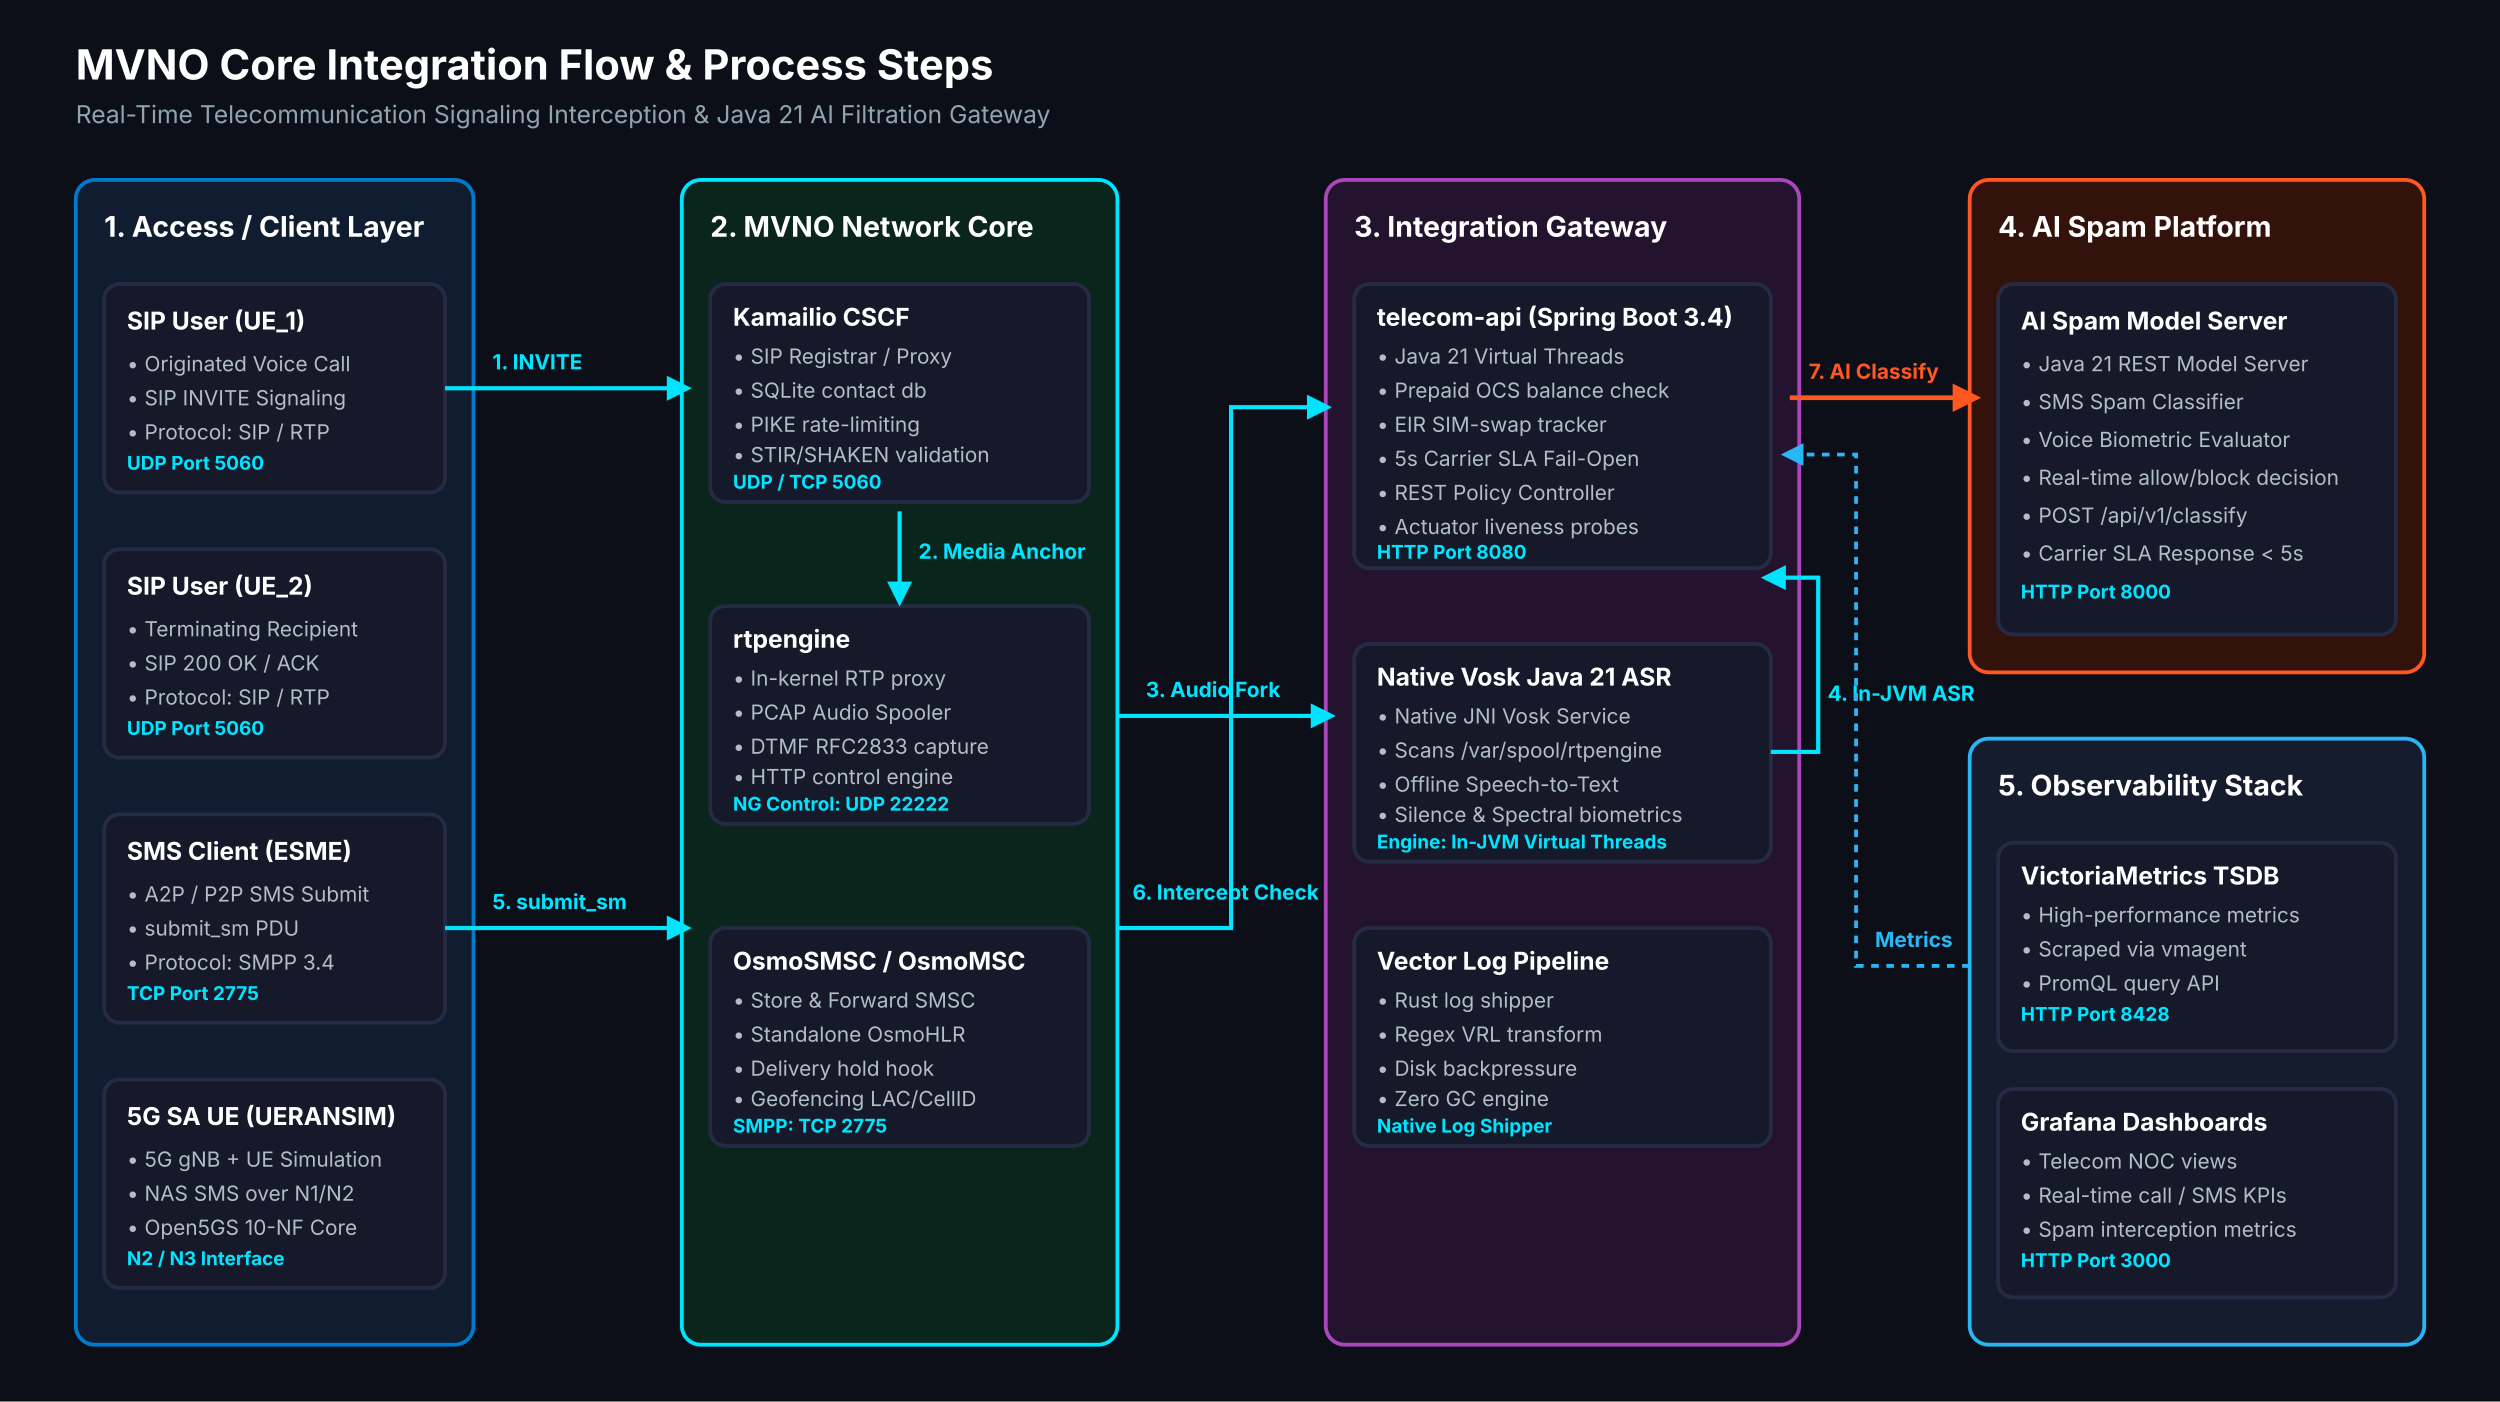
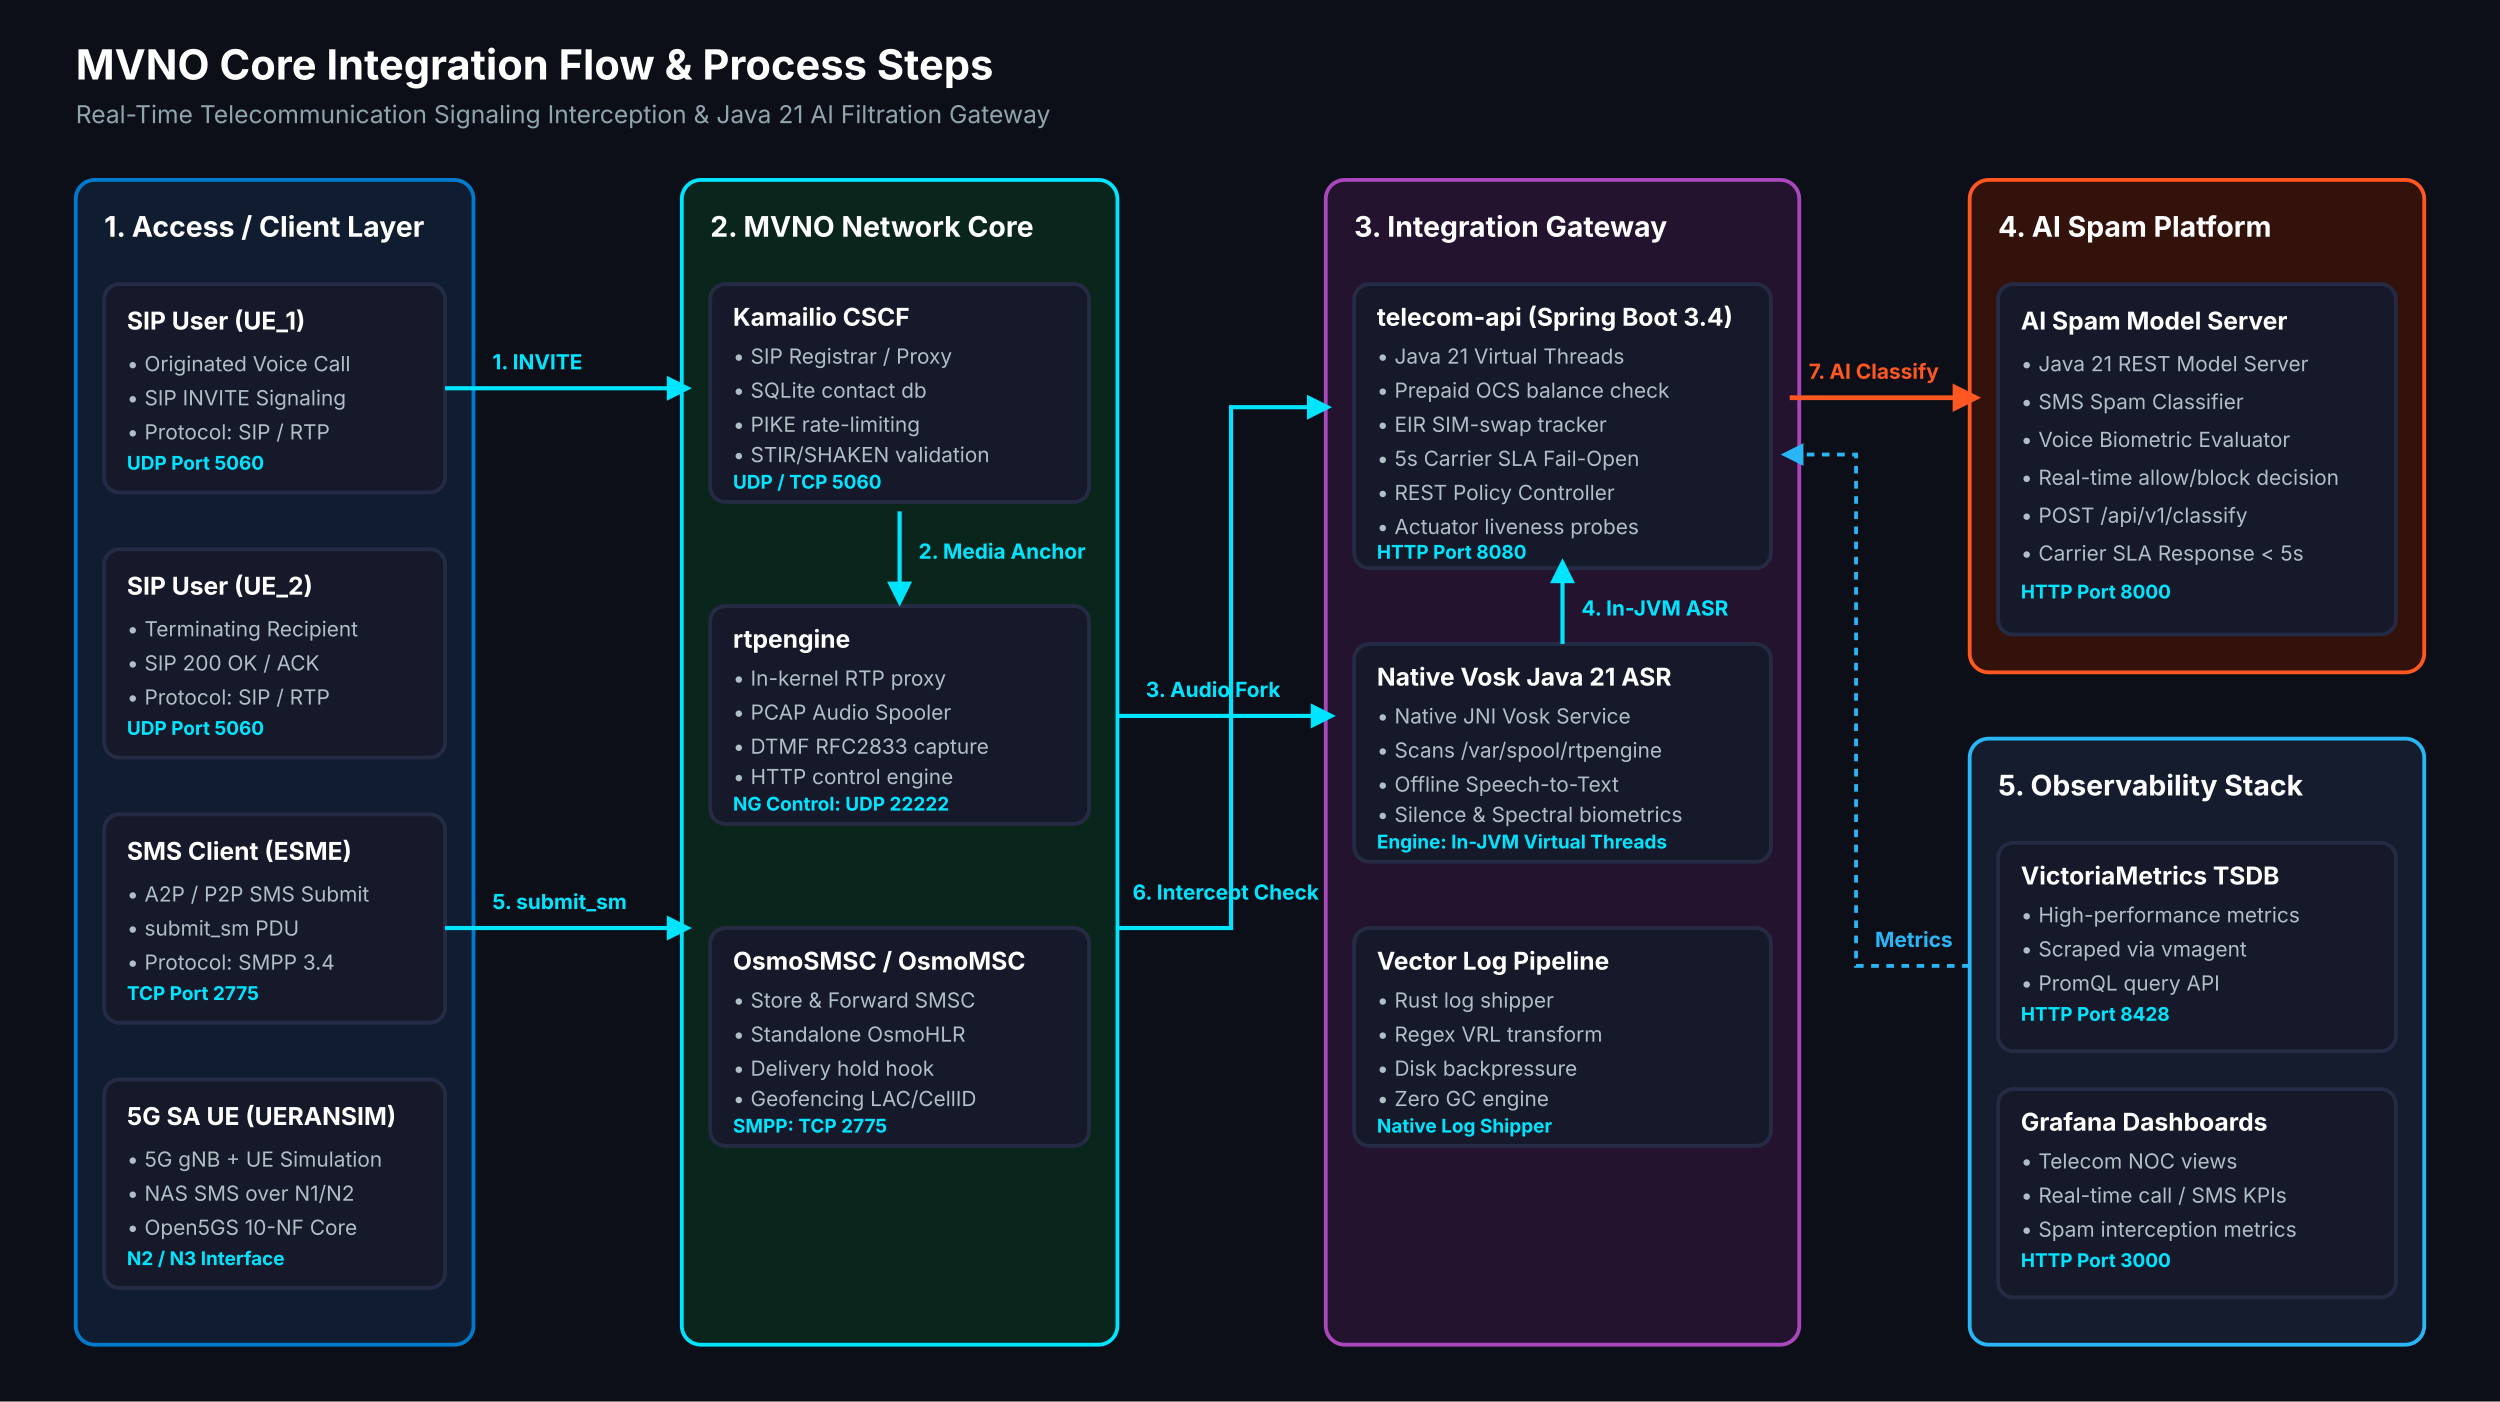
<svg xmlns="http://www.w3.org/2000/svg" viewBox="0 0 1320 740" width="100%" height="100%">
  <defs>
    <style>
      .bg { fill: #0d0f18; }
      .box { fill: #161929; stroke: #262b45; stroke-width: 2; rx: 8; ry: 8; }
      .client-box { fill: #101d30; stroke: #007acc; stroke-width: 2; rx: 10; ry: 10; }
      .core-box { fill: #0a261c; stroke: #00e5ff; stroke-width: 2; rx: 10; ry: 10; }
      .gw-box { fill: #23132e; stroke: #ab47bc; stroke-width: 2; rx: 10; ry: 10; }
      .ai-box { fill: #33120c; stroke: #ff5722; stroke-width: 2; rx: 10; ry: 10; }
      .obs-box { fill: #151c2e; stroke: #29b6f6; stroke-width: 2; rx: 10; ry: 10; }
      
      .text-header { font-family: 'Inter', system-ui, sans-serif; font-size: 15px; font-weight: bold; fill: #ffffff; }
      .text-title { font-family: 'Inter', system-ui, sans-serif; font-size: 13px; font-weight: bold; fill: #ffffff; }
      .text-body { font-family: 'Inter', system-ui, sans-serif; font-size: 11px; fill: #b0bec5; }
      .text-link { font-family: 'Inter', system-ui, sans-serif; font-size: 10px; fill: #00e5ff; font-weight: bold; }
      .text-label { font-family: 'Inter', system-ui, sans-serif; font-size: 11px; font-weight: bold; }
      
      .solid-arrow { stroke: #00e5ff; stroke-width: 2.2; fill: none; }
      .ai-arrow { stroke: #ff5722; stroke-width: 2.5; fill: none; }
      .obs-arrow { stroke: #29b6f6; stroke-width: 2; fill: none; stroke-dasharray: 4,4; }
      
      .marker-cyan { fill: #00e5ff; }
      .marker-orange { fill: #ff5722; }
      .marker-blue { fill: #29b6f6; }
    </style>
    <marker id="arrow-head-cyan" viewBox="0 0 10 10" refX="6" refY="5" markerWidth="6" markerHeight="6" orient="auto-start-reverse">
      <path d="M 0 0 L 10 5 L 0 10 z" class="marker-cyan" />
    </marker>
    <marker id="arrow-head-orange" viewBox="0 0 10 10" refX="6" refY="5" markerWidth="6" markerHeight="6" orient="auto-start-reverse">
      <path d="M 0 0 L 10 5 L 0 10 z" class="marker-orange" />
    </marker>
    <marker id="arrow-head-blue" viewBox="0 0 10 10" refX="6" refY="5" markerWidth="6" markerHeight="6" orient="auto-start-reverse">
      <path d="M 0 0 L 10 5 L 0 10 z" class="marker-blue" />
    </marker>
  </defs>
  <rect width="1320" height="740" class="bg" />
  <text x="40" y="42" font-family="'Inter', sans-serif" font-size="22" font-weight="bold" fill="#ffffff">MVNO Core Integration Flow &amp; Process Steps</text>
  <text x="40" y="65" font-family="'Inter', sans-serif" font-size="13" fill="#90a4ae">Real-Time Telecommunication Signaling Interception &amp; Java 21 AI Filtration Gateway</text>
  <g transform="translate(40, 95)">
    <rect width="210" height="615" class="client-box" />
    <text x="15" y="30" class="text-header">1. Access / Client Layer</text>
    <g transform="translate(15, 55)">
      <rect width="180" height="110" class="box" />
      <text x="12" y="24" class="text-title">SIP User (UE_1)</text>
      <text x="12" y="46" class="text-body">• Originated Voice Call</text>
      <text x="12" y="64" class="text-body">• SIP INVITE Signaling</text>
      <text x="12" y="82" class="text-body">• Protocol: SIP / RTP</text>
      <text x="12" y="98" class="text-link">UDP Port 5060</text>
    </g>
    <g transform="translate(15, 195)">
      <rect width="180" height="110" class="box" />
      <text x="12" y="24" class="text-title">SIP User (UE_2)</text>
      <text x="12" y="46" class="text-body">• Terminating Recipient</text>
      <text x="12" y="64" class="text-body">• SIP 200 OK / ACK</text>
      <text x="12" y="82" class="text-body">• Protocol: SIP / RTP</text>
      <text x="12" y="98" class="text-link">UDP Port 5060</text>
    </g>
    <g transform="translate(15, 335)">
      <rect width="180" height="110" class="box" />
      <text x="12" y="24" class="text-title">SMS Client (ESME)</text>
      <text x="12" y="46" class="text-body">• A2P / P2P SMS Submit</text>
      <text x="12" y="64" class="text-body">• submit_sm PDU</text>
      <text x="12" y="82" class="text-body">• Protocol: SMPP 3.4</text>
      <text x="12" y="98" class="text-link">TCP Port 2775</text>
    </g>
    <g transform="translate(15, 475)">
      <rect width="180" height="110" class="box" />
      <text x="12" y="24" class="text-title">5G SA UE (UERANSIM)</text>
      <text x="12" y="46" class="text-body">• 5G gNB + UE Simulation</text>
      <text x="12" y="64" class="text-body">• NAS SMS over N1/N2</text>
      <text x="12" y="82" class="text-body">• Open5GS 10-NF Core</text>
      <text x="12" y="98" class="text-link">N2 / N3 Interface</text>
    </g>
  </g>
  <g transform="translate(360, 95)">
    <rect width="230" height="615" class="core-box" />
    <text x="15" y="30" class="text-header">2. MVNO Network Core</text>
    <g transform="translate(15, 55)">
      <rect width="200" height="115" class="box" />
      <text x="12" y="22" class="text-title">Kamailio CSCF</text>
      <text x="12" y="42" class="text-body">• SIP Registrar / Proxy</text>
      <text x="12" y="60" class="text-body">• SQLite contact db</text>
      <text x="12" y="78" class="text-body">• PIKE rate-limiting</text>
      <text x="12" y="94" class="text-body">• STIR/SHAKEN validation</text>
      <text x="12" y="108" class="text-link">UDP / TCP 5060</text>
    </g>
    <g transform="translate(15, 225)">
      <rect width="200" height="115" class="box" />
      <text x="12" y="22" class="text-title">rtpengine</text>
      <text x="12" y="42" class="text-body">• In-kernel RTP proxy</text>
      <text x="12" y="60" class="text-body">• PCAP Audio Spooler</text>
      <text x="12" y="78" class="text-body">• DTMF RFC2833 capture</text>
      <text x="12" y="94" class="text-body">• HTTP control engine</text>
      <text x="12" y="108" class="text-link">NG Control: UDP 22222</text>
    </g>
    <g transform="translate(15, 395)">
      <rect width="200" height="115" class="box" />
      <text x="12" y="22" class="text-title">OsmoSMSC / OsmoMSC</text>
      <text x="12" y="42" class="text-body">• Store &amp; Forward SMSC</text>
      <text x="12" y="60" class="text-body">• Standalone OsmoHLR</text>
      <text x="12" y="78" class="text-body">• Delivery hold hook</text>
      <text x="12" y="94" class="text-body">• Geofencing LAC/CellID</text>
      <text x="12" y="108" class="text-link">SMPP: TCP 2775</text>
    </g>
  </g>
  <g transform="translate(700, 95)">
    <rect width="250" height="615" class="gw-box" />
    <text x="15" y="30" class="text-header">3. Integration Gateway</text>
    <g transform="translate(15, 55)">
      <rect width="220" height="150" class="box" />
      <text x="12" y="22" class="text-title">telecom-api (Spring Boot 3.4)</text>
      <text x="12" y="42" class="text-body">• Java 21 Virtual Threads</text>
      <text x="12" y="60" class="text-body">• Prepaid OCS balance check</text>
      <text x="12" y="78" class="text-body">• EIR SIM-swap tracker</text>
      <text x="12" y="96" class="text-body">• 5s Carrier SLA Fail-Open</text>
      <text x="12" y="114" class="text-body">• REST Policy Controller</text>
      <text x="12" y="132" class="text-body">• Actuator liveness probes</text>
      <text x="12" y="145" class="text-link">HTTP Port 8080</text>
    </g>
    <g transform="translate(15, 245)">
      <rect width="220" height="115" class="box" />
      <text x="12" y="22" class="text-title">Native Vosk Java 21 ASR</text>
      <text x="12" y="42" class="text-body">• Native JNI Vosk Service</text>
      <text x="12" y="60" class="text-body">• Scans /var/spool/rtpengine</text>
      <text x="12" y="78" class="text-body">• Offline Speech-to-Text</text>
      <text x="12" y="94" class="text-body">• Silence &amp; Spectral biometrics</text>
      <text x="12" y="108" class="text-link">Engine: In-JVM Virtual Threads</text>
    </g>
    <g transform="translate(15, 395)">
      <rect width="220" height="115" class="box" />
      <text x="12" y="22" class="text-title">Vector Log Pipeline</text>
      <text x="12" y="42" class="text-body">• Rust log shipper</text>
      <text x="12" y="60" class="text-body">• Regex VRL transform</text>
      <text x="12" y="78" class="text-body">• Disk backpressure</text>
      <text x="12" y="94" class="text-body">• Zero GC engine</text>
      <text x="12" y="108" class="text-link">Native Log Shipper</text>
    </g>
  </g>
  <g transform="translate(1040, 95)">
    <rect width="240" height="260" class="ai-box" />
    <text x="15" y="30" class="text-header">4. AI Spam Platform</text>
    <g transform="translate(15, 55)">
      <rect width="210" height="185" class="box" stroke="#ff5722" />
      <text x="12" y="24" class="text-title" fill="#ff7043">AI Spam Model Server</text>
      <text x="12" y="46" class="text-body">• Java 21 REST Model Server</text>
      <text x="12" y="66" class="text-body">• SMS Spam Classifier</text>
      <text x="12" y="86" class="text-body">• Voice Biometric Evaluator</text>
      <text x="12" y="106" class="text-body">• Real-time allow/block decision</text>
      <text x="12" y="126" class="text-body">• POST /api/v1/classify</text>
      <text x="12" y="146" class="text-body">• Carrier SLA Response &lt; 5s</text>
      <text x="12" y="166" class="text-link">HTTP Port 8000</text>
    </g>
  </g>
  <g transform="translate(1040, 390)">
    <rect width="240" height="320" class="obs-box" />
    <text x="15" y="30" class="text-header">5. Observability Stack</text>
    <g transform="translate(15, 55)">
      <rect width="210" height="110" class="box" />
      <text x="12" y="22" class="text-title">VictoriaMetrics TSDB</text>
      <text x="12" y="42" class="text-body">• High-performance metrics</text>
      <text x="12" y="60" class="text-body">• Scraped via vmagent</text>
      <text x="12" y="78" class="text-body">• PromQL query API</text>
      <text x="12" y="94" class="text-link">HTTP Port 8428</text>
    </g>
    <g transform="translate(15, 185)">
      <rect width="210" height="110" class="box" />
      <text x="12" y="22" class="text-title">Grafana Dashboards</text>
      <text x="12" y="42" class="text-body">• Telecom NOC views</text>
      <text x="12" y="60" class="text-body">• Real-time call / SMS KPIs</text>
      <text x="12" y="78" class="text-body">• Spam interception metrics</text>
      <text x="12" y="94" class="text-link">HTTP Port 3000</text>
    </g>
  </g>
  <path d="M 235,205 L 360,205" class="solid-arrow" marker-end="url(#arrow-head-cyan)" />
  <text x="260" y="195" class="text-label" fill="#00e5ff">1. INVITE</text>
  <path d="M 475,270 L 475,315" class="solid-arrow" marker-end="url(#arrow-head-cyan)" />
  <text x="485" y="295" class="text-label" fill="#00e5ff">2. Media Anchor</text>
  <path d="M 590,378 L 700,378" class="solid-arrow" marker-end="url(#arrow-head-cyan)" />
  <text x="605" y="368" class="text-label" fill="#00e5ff">3. Audio Fork</text>
-   <path d="M 935,397 L 960,397 L 960,305 L 935,305" class="solid-arrow" marker-end="url(#arrow-head-cyan)" />
-   <text x="965" y="370" class="text-label" fill="#00e5ff">4. In-JVM ASR</text>
+   <path d="M 825,340 L 825,300" class="solid-arrow" marker-end="url(#arrow-head-cyan)" />
+   <text x="835" y="325" class="text-label" fill="#00e5ff">4. In-JVM ASR</text>
  <path d="M 235,490 L 360,490" class="solid-arrow" marker-end="url(#arrow-head-cyan)" />
  <text x="260" y="480" class="text-label" fill="#00e5ff">5. submit_sm</text>
  <path d="M 590,490 L 650,490 L 650,215 L 698,215" class="solid-arrow" marker-end="url(#arrow-head-cyan)" />
  <text x="598" y="475" class="text-label" fill="#00e5ff">6. Intercept Check</text>
  <path d="M 945,210 L 1040,210" class="ai-arrow" marker-end="url(#arrow-head-orange)" />
  <text x="955" y="200" class="text-label" fill="#ff5722">7. AI Classify</text>
  <path d="M 1040,510 L 980,510 L 980,240 L 945,240" class="obs-arrow" marker-end="url(#arrow-head-blue)" />
  <text x="990" y="500" class="text-label" fill="#29b6f6">Metrics</text>
</svg>
